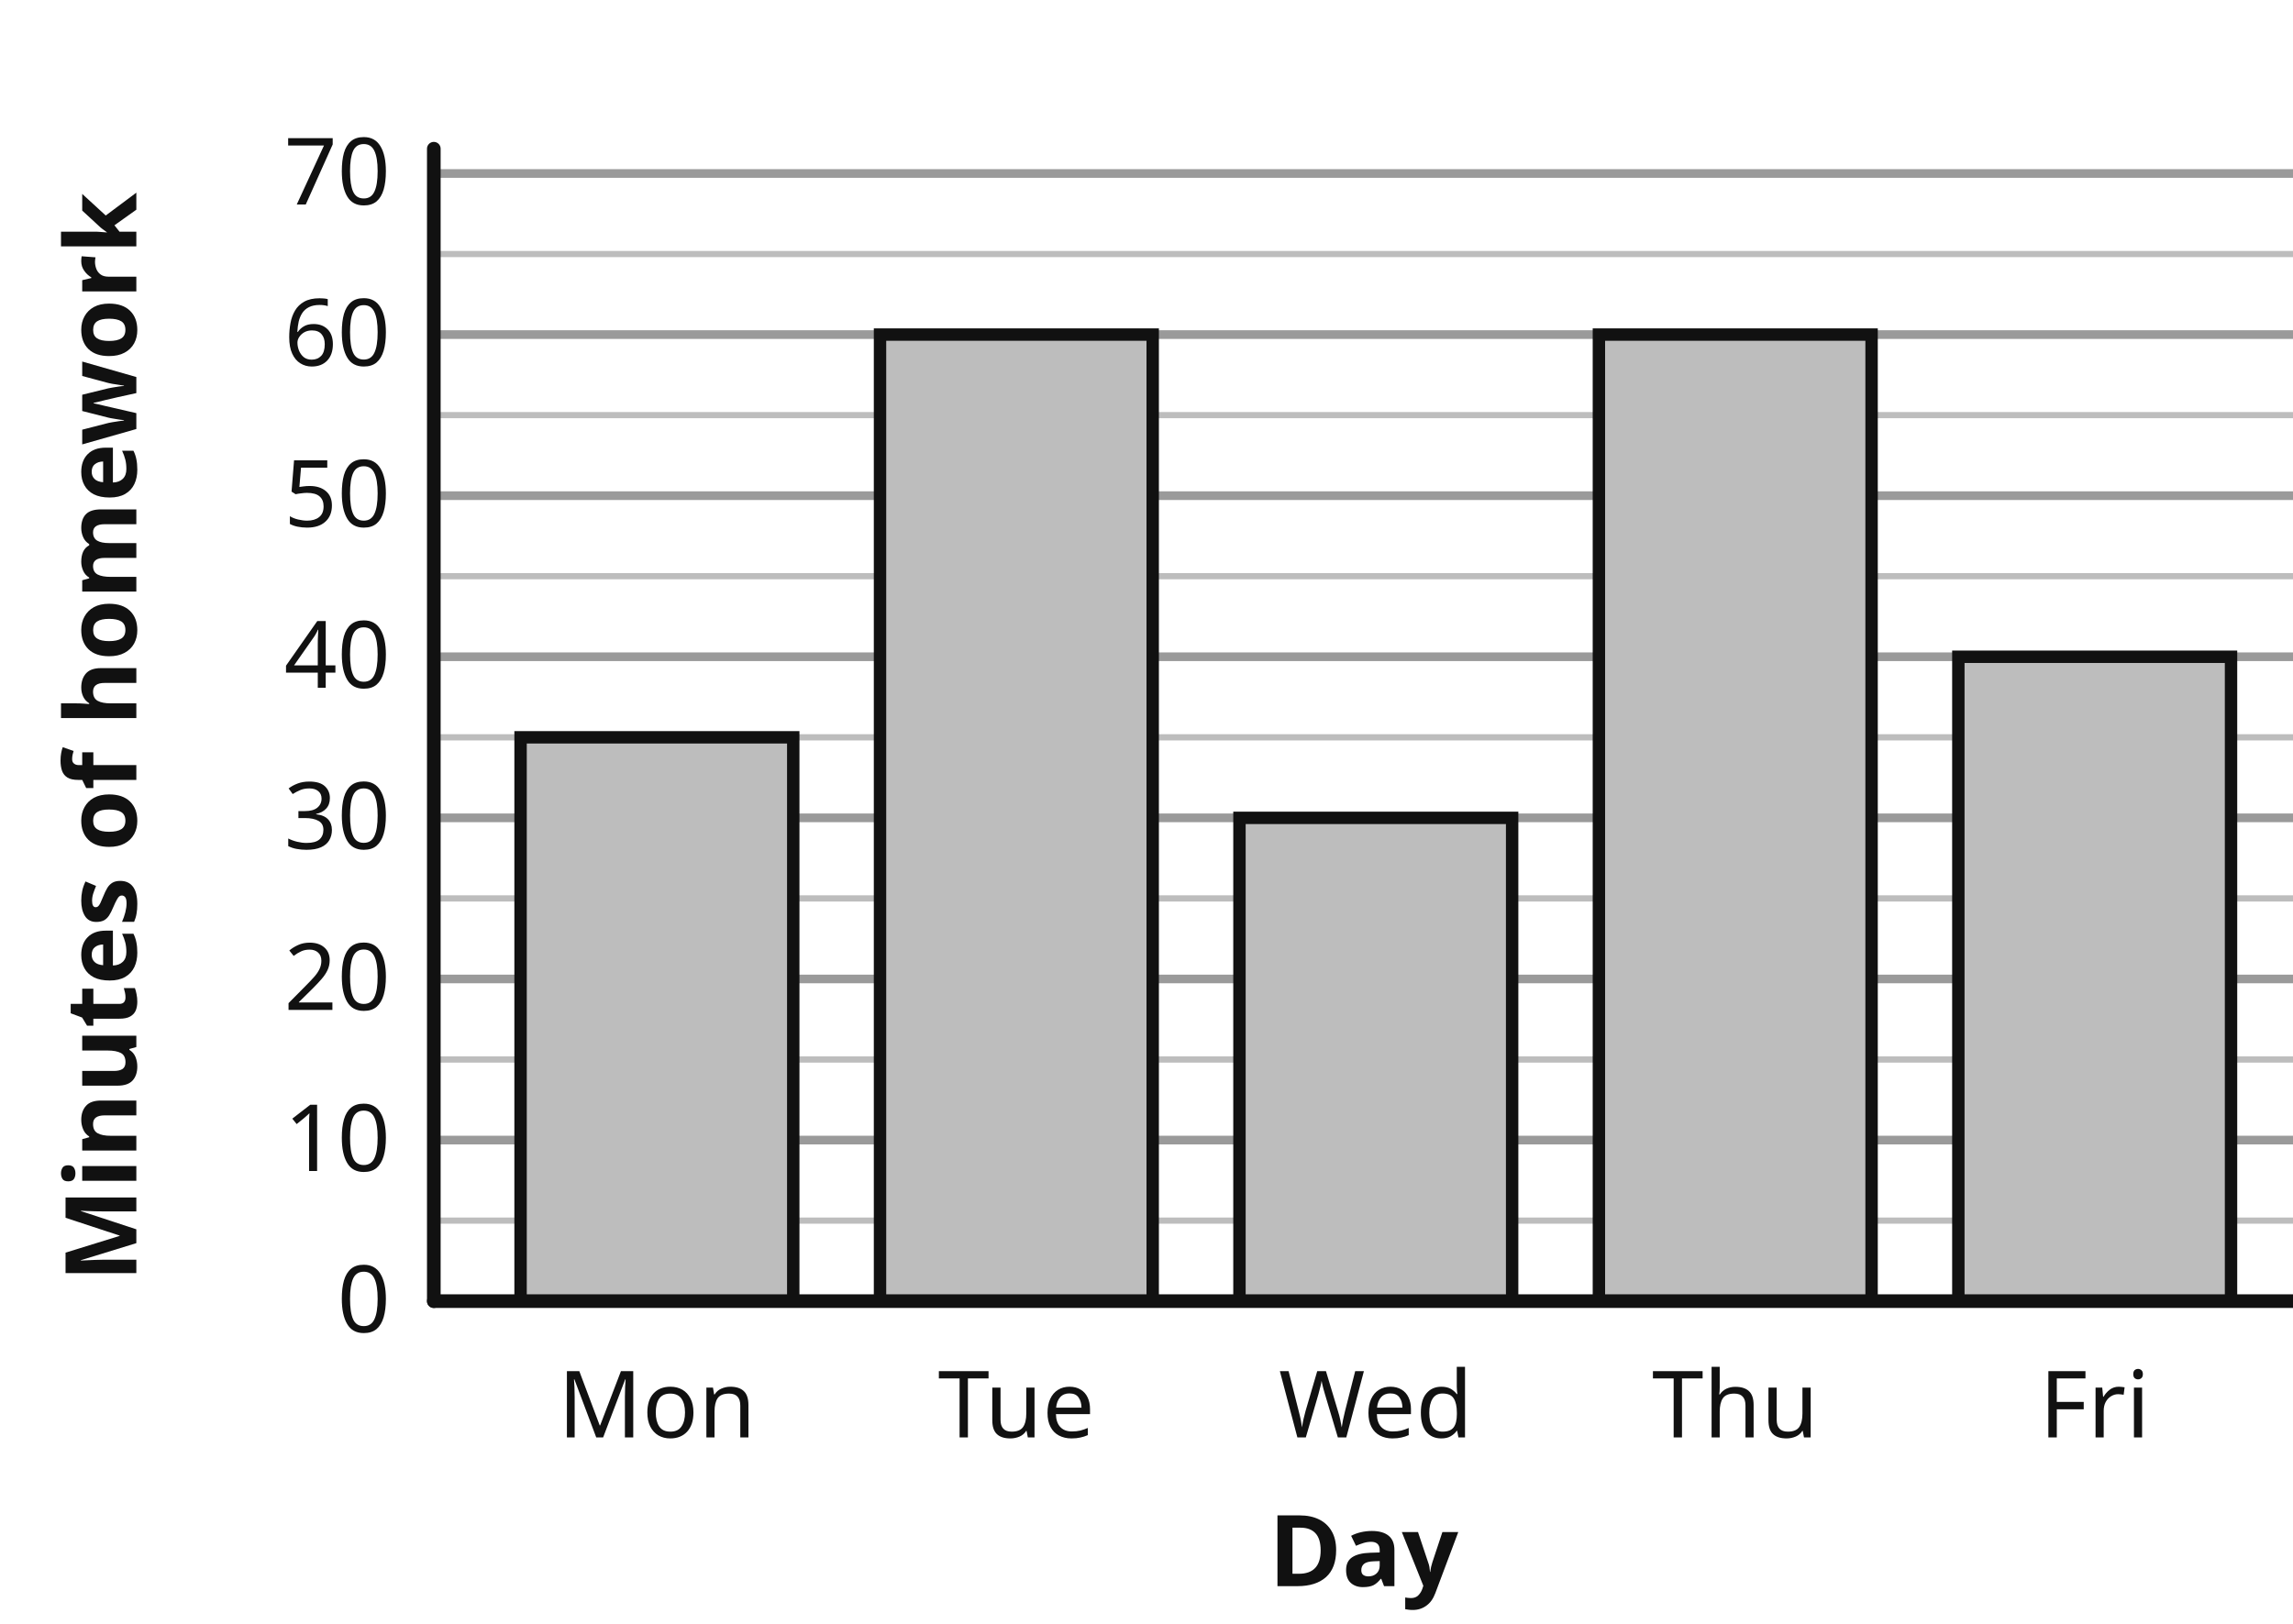
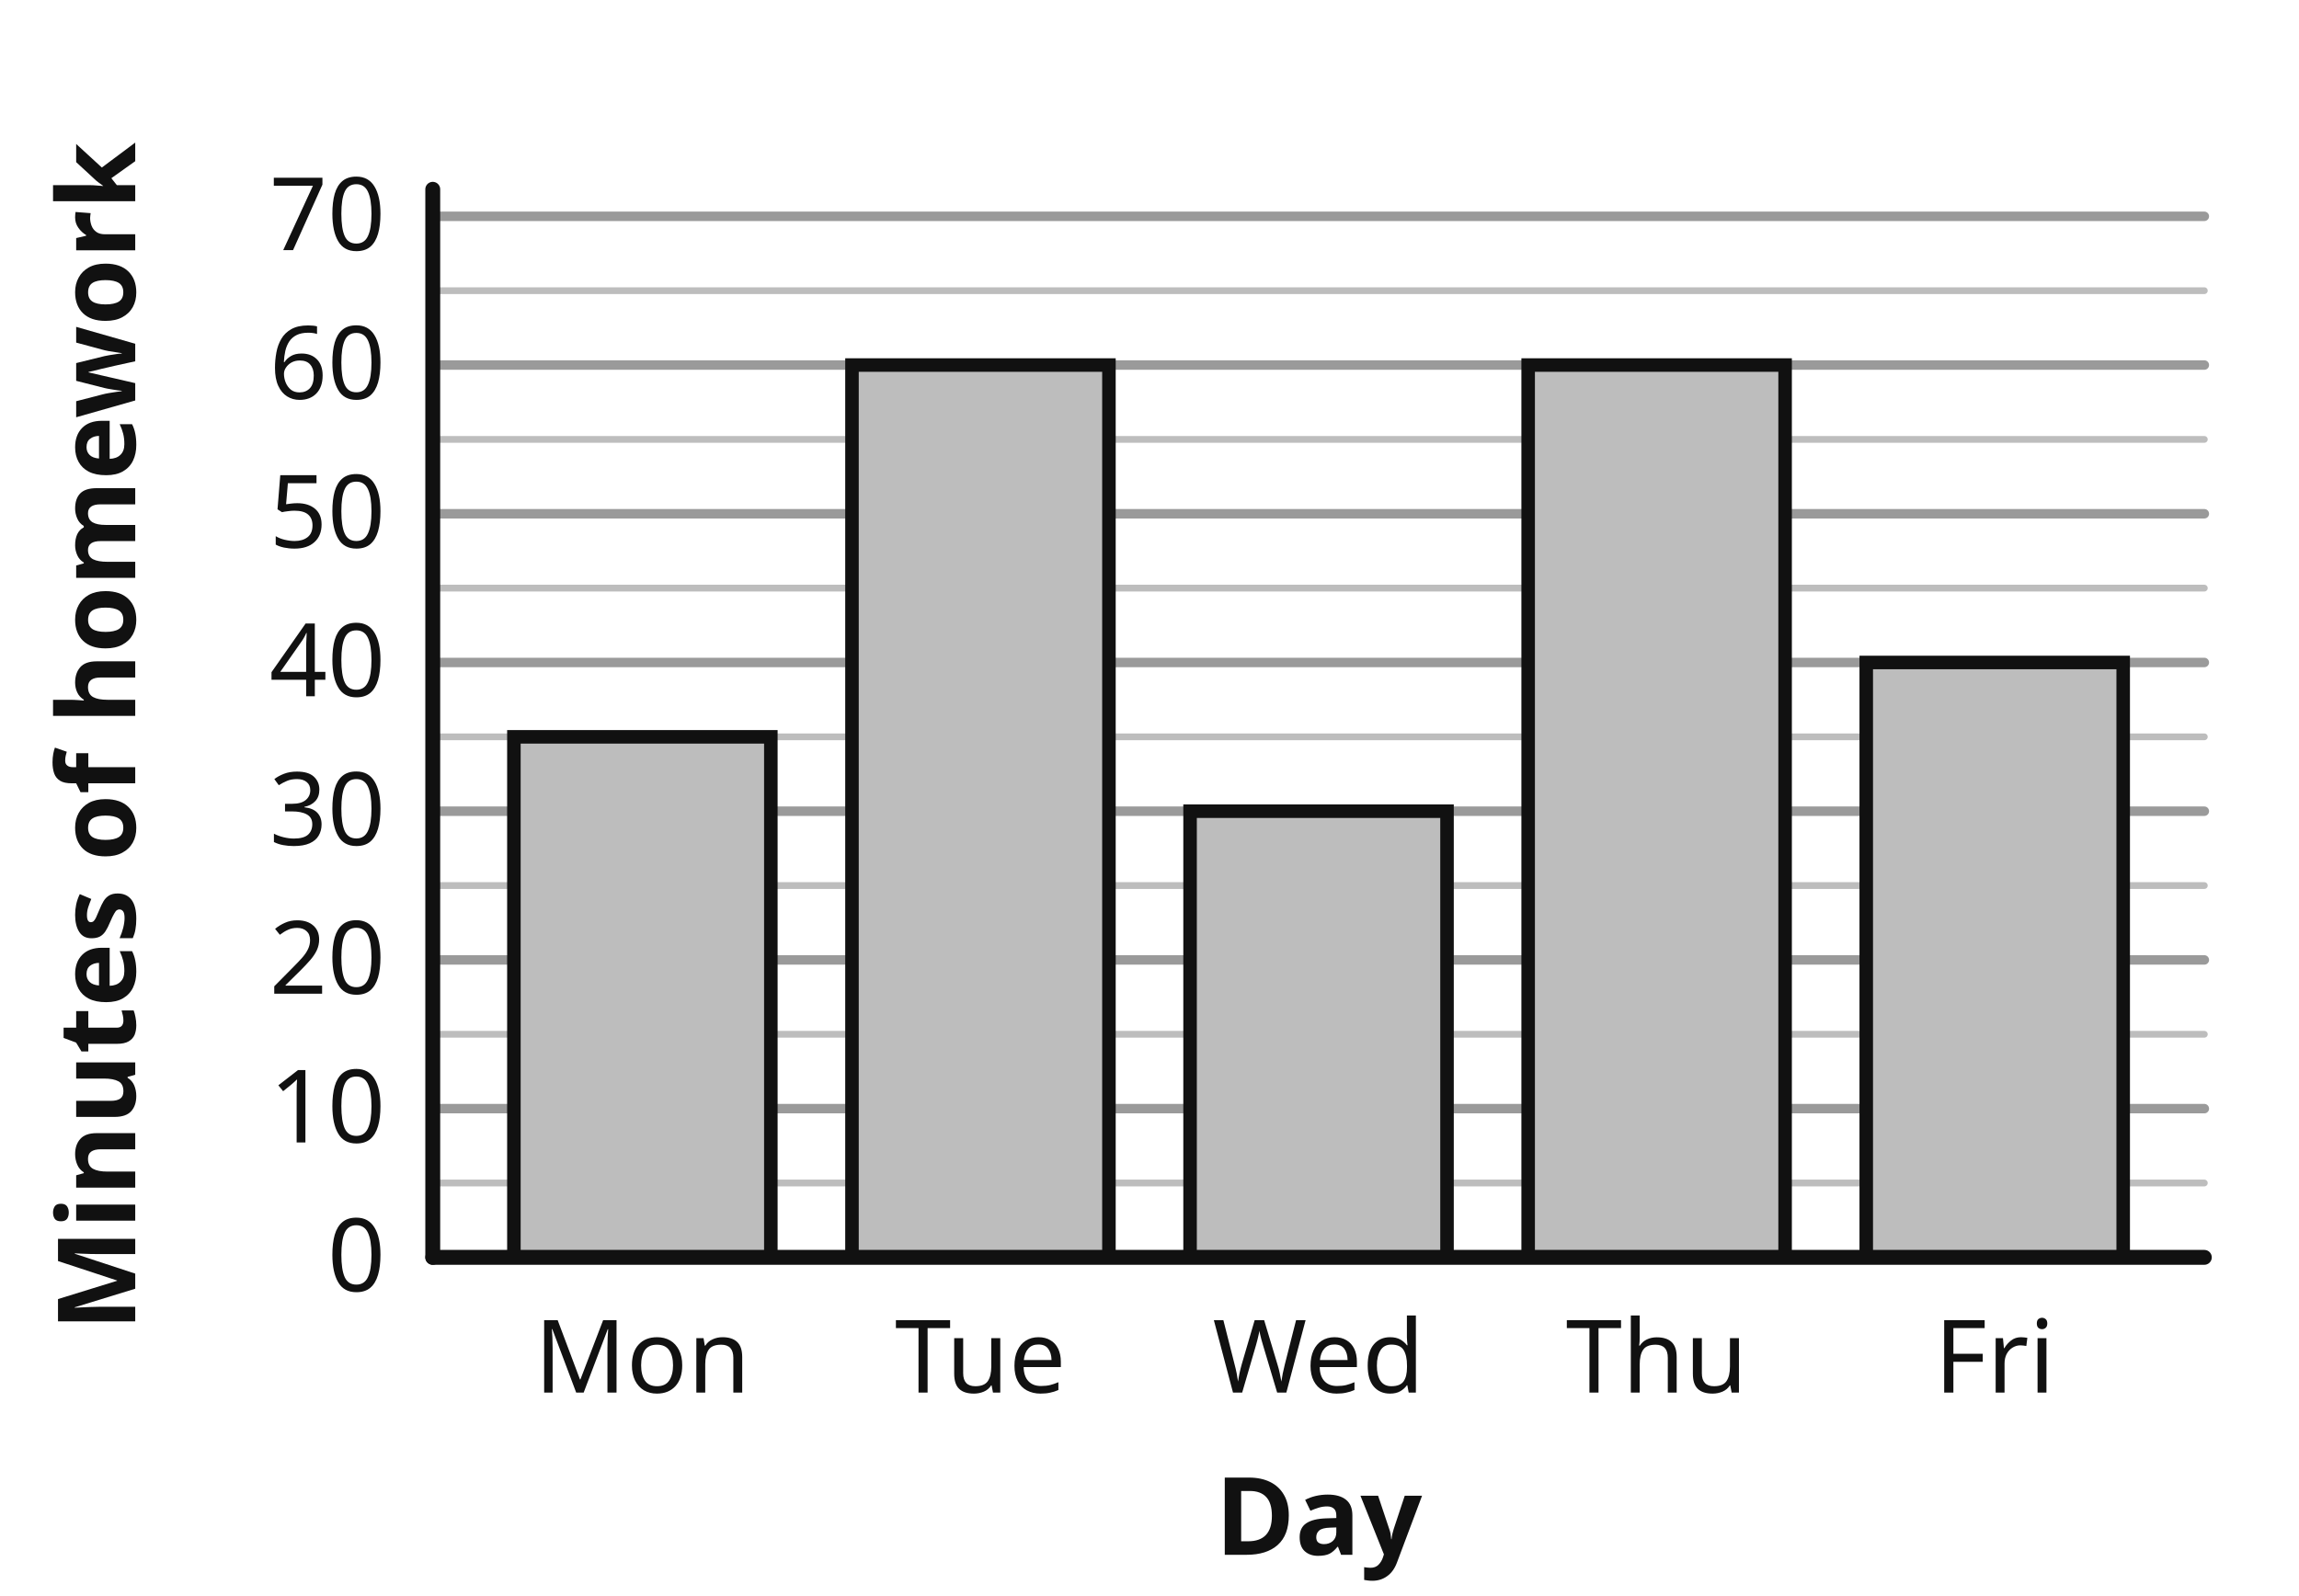
- <svg xmlns="http://www.w3.org/2000/svg" viewBox="0 0 370 262" width="370" height="262" font-family="Atkinson Hyperlegible, Noto Sans, sans-serif">
-   <line x1="70" y1="210" x2="374" y2="210" stroke="#9a9a9a" stroke-width="1.4" stroke-linecap="round" />
-   <line x1="70" y1="197" x2="374" y2="197" stroke="#bdbdbd" stroke-width="1" stroke-linecap="round" />
-   <line x1="70" y1="184" x2="374" y2="184" stroke="#9a9a9a" stroke-width="1.4" stroke-linecap="round" />
-   <line x1="70" y1="171" x2="374" y2="171" stroke="#bdbdbd" stroke-width="1" stroke-linecap="round" />
-   <line x1="70" y1="158" x2="374" y2="158" stroke="#9a9a9a" stroke-width="1.4" stroke-linecap="round" />
-   <line x1="70" y1="145" x2="374" y2="145" stroke="#bdbdbd" stroke-width="1" stroke-linecap="round" />
-   <line x1="70" y1="132" x2="374" y2="132" stroke="#9a9a9a" stroke-width="1.4" stroke-linecap="round" />
-   <line x1="70" y1="119" x2="374" y2="119" stroke="#bdbdbd" stroke-width="1" stroke-linecap="round" />
-   <line x1="70" y1="106" x2="374" y2="106" stroke="#9a9a9a" stroke-width="1.4" stroke-linecap="round" />
-   <line x1="70" y1="93" x2="374" y2="93" stroke="#bdbdbd" stroke-width="1" stroke-linecap="round" />
-   <line x1="70" y1="80" x2="374" y2="80" stroke="#9a9a9a" stroke-width="1.4" stroke-linecap="round" />
-   <line x1="70" y1="67" x2="374" y2="67" stroke="#bdbdbd" stroke-width="1" stroke-linecap="round" />
-   <line x1="70" y1="54" x2="374" y2="54" stroke="#9a9a9a" stroke-width="1.4" stroke-linecap="round" />
-   <line x1="70" y1="41" x2="374" y2="41" stroke="#bdbdbd" stroke-width="1" stroke-linecap="round" />
-   <line x1="70" y1="28" x2="374" y2="28" stroke="#9a9a9a" stroke-width="1.4" stroke-linecap="round" />
-   <rect x="84" y="119" width="44" height="91" fill="#bdbdbd" stroke="#111" stroke-width="2" />
-   <text x="106" y="232" font-size="15" text-anchor="middle" fill="#111">Mon</text>
-   <rect x="142" y="54" width="44" height="156" fill="#bdbdbd" stroke="#111" stroke-width="2" />
-   <text x="164" y="232" font-size="15" text-anchor="middle" fill="#111">Tue</text>
-   <rect x="200" y="132" width="44" height="78" fill="#bdbdbd" stroke="#111" stroke-width="2" />
-   <text x="222" y="232" font-size="15" text-anchor="middle" fill="#111">Wed</text>
-   <rect x="258" y="54" width="44" height="156" fill="#bdbdbd" stroke="#111" stroke-width="2" />
-   <text x="280" y="232" font-size="15" text-anchor="middle" fill="#111">Thu</text>
-   <rect x="316" y="106" width="44" height="104" fill="#bdbdbd" stroke="#111" stroke-width="2" />
-   <text x="338" y="232" font-size="15" text-anchor="middle" fill="#111">Fri</text>
-   <line x1="70" y1="210" x2="374" y2="210" stroke="#111" stroke-width="2.2" stroke-linecap="round" />
-   <line x1="70" y1="210" x2="70" y2="24" stroke="#111" stroke-width="2.2" stroke-linecap="round" />
-   <text x="63" y="215" font-size="15" text-anchor="end" fill="#111">0</text>
-   <text x="63" y="189" font-size="15" text-anchor="end" fill="#111">10</text>
-   <text x="63" y="163" font-size="15" text-anchor="end" fill="#111">20</text>
-   <text x="63" y="137" font-size="15" text-anchor="end" fill="#111">30</text>
-   <text x="63" y="111" font-size="15" text-anchor="end" fill="#111">40</text>
-   <text x="63" y="85" font-size="15" text-anchor="end" fill="#111">50</text>
-   <text x="63" y="59" font-size="15" text-anchor="end" fill="#111">60</text>
-   <text x="63" y="33" font-size="15" text-anchor="end" fill="#111">70</text>
-   <text x="220" y="256" font-size="16" text-anchor="middle" font-weight="700" fill="#111">Day</text>
-   <text x="22" y="119" font-size="16" text-anchor="middle" font-weight="700" fill="#111" transform="rotate(-90 22 119)">Minutes of homework</text>
+ <svg xmlns="http://www.w3.org/2000/svg" viewBox="0 0 340 236" width="340" height="236" font-family="Atkinson Hyperlegible, Noto Sans, sans-serif">
+   <line x1="64" y1="186" x2="326" y2="186" stroke="#9a9a9a" stroke-width="1.4" stroke-linecap="round" />
+   <line x1="64" y1="175" x2="326" y2="175" stroke="#bdbdbd" stroke-width="1" stroke-linecap="round" />
+   <line x1="64" y1="164" x2="326" y2="164" stroke="#9a9a9a" stroke-width="1.4" stroke-linecap="round" />
+   <line x1="64" y1="153" x2="326" y2="153" stroke="#bdbdbd" stroke-width="1" stroke-linecap="round" />
+   <line x1="64" y1="142" x2="326" y2="142" stroke="#9a9a9a" stroke-width="1.4" stroke-linecap="round" />
+   <line x1="64" y1="131" x2="326" y2="131" stroke="#bdbdbd" stroke-width="1" stroke-linecap="round" />
+   <line x1="64" y1="120" x2="326" y2="120" stroke="#9a9a9a" stroke-width="1.4" stroke-linecap="round" />
+   <line x1="64" y1="109" x2="326" y2="109" stroke="#bdbdbd" stroke-width="1" stroke-linecap="round" />
+   <line x1="64" y1="98" x2="326" y2="98" stroke="#9a9a9a" stroke-width="1.4" stroke-linecap="round" />
+   <line x1="64" y1="87" x2="326" y2="87" stroke="#bdbdbd" stroke-width="1" stroke-linecap="round" />
+   <line x1="64" y1="76" x2="326" y2="76" stroke="#9a9a9a" stroke-width="1.4" stroke-linecap="round" />
+   <line x1="64" y1="65" x2="326" y2="65" stroke="#bdbdbd" stroke-width="1" stroke-linecap="round" />
+   <line x1="64" y1="54" x2="326" y2="54" stroke="#9a9a9a" stroke-width="1.4" stroke-linecap="round" />
+   <line x1="64" y1="43" x2="326" y2="43" stroke="#bdbdbd" stroke-width="1" stroke-linecap="round" />
+   <line x1="64" y1="32" x2="326" y2="32" stroke="#9a9a9a" stroke-width="1.4" stroke-linecap="round" />
+   <rect x="76" y="109" width="38" height="77" fill="#bdbdbd" stroke="#111" stroke-width="2" />
+   <text x="95" y="206" font-size="15" text-anchor="middle" fill="#111">Mon</text>
+   <rect x="126" y="54" width="38" height="132" fill="#bdbdbd" stroke="#111" stroke-width="2" />
+   <text x="145" y="206" font-size="15" text-anchor="middle" fill="#111">Tue</text>
+   <rect x="176" y="120" width="38" height="66" fill="#bdbdbd" stroke="#111" stroke-width="2" />
+   <text x="195" y="206" font-size="15" text-anchor="middle" fill="#111">Wed</text>
+   <rect x="226" y="54" width="38" height="132" fill="#bdbdbd" stroke="#111" stroke-width="2" />
+   <text x="245" y="206" font-size="15" text-anchor="middle" fill="#111">Thu</text>
+   <rect x="276" y="98" width="38" height="88" fill="#bdbdbd" stroke="#111" stroke-width="2" />
+   <text x="295" y="206" font-size="15" text-anchor="middle" fill="#111">Fri</text>
+   <line x1="64" y1="186" x2="326" y2="186" stroke="#111" stroke-width="2.2" stroke-linecap="round" />
+   <line x1="64" y1="186" x2="64" y2="28" stroke="#111" stroke-width="2.2" stroke-linecap="round" />
+   <text x="57" y="191" font-size="15" text-anchor="end" fill="#111">0</text>
+   <text x="57" y="169" font-size="15" text-anchor="end" fill="#111">10</text>
+   <text x="57" y="147" font-size="15" text-anchor="end" fill="#111">20</text>
+   <text x="57" y="125" font-size="15" text-anchor="end" fill="#111">30</text>
+   <text x="57" y="103" font-size="15" text-anchor="end" fill="#111">40</text>
+   <text x="57" y="81" font-size="15" text-anchor="end" fill="#111">50</text>
+   <text x="57" y="59" font-size="15" text-anchor="end" fill="#111">60</text>
+   <text x="57" y="37" font-size="15" text-anchor="end" fill="#111">70</text>
+   <text x="195" y="230" font-size="16" text-anchor="middle" font-weight="700" fill="#111">Day</text>
+   <text x="20" y="109" font-size="16" text-anchor="middle" font-weight="700" fill="#111" transform="rotate(-90 20 109)">Minutes of homework</text>
</svg>
